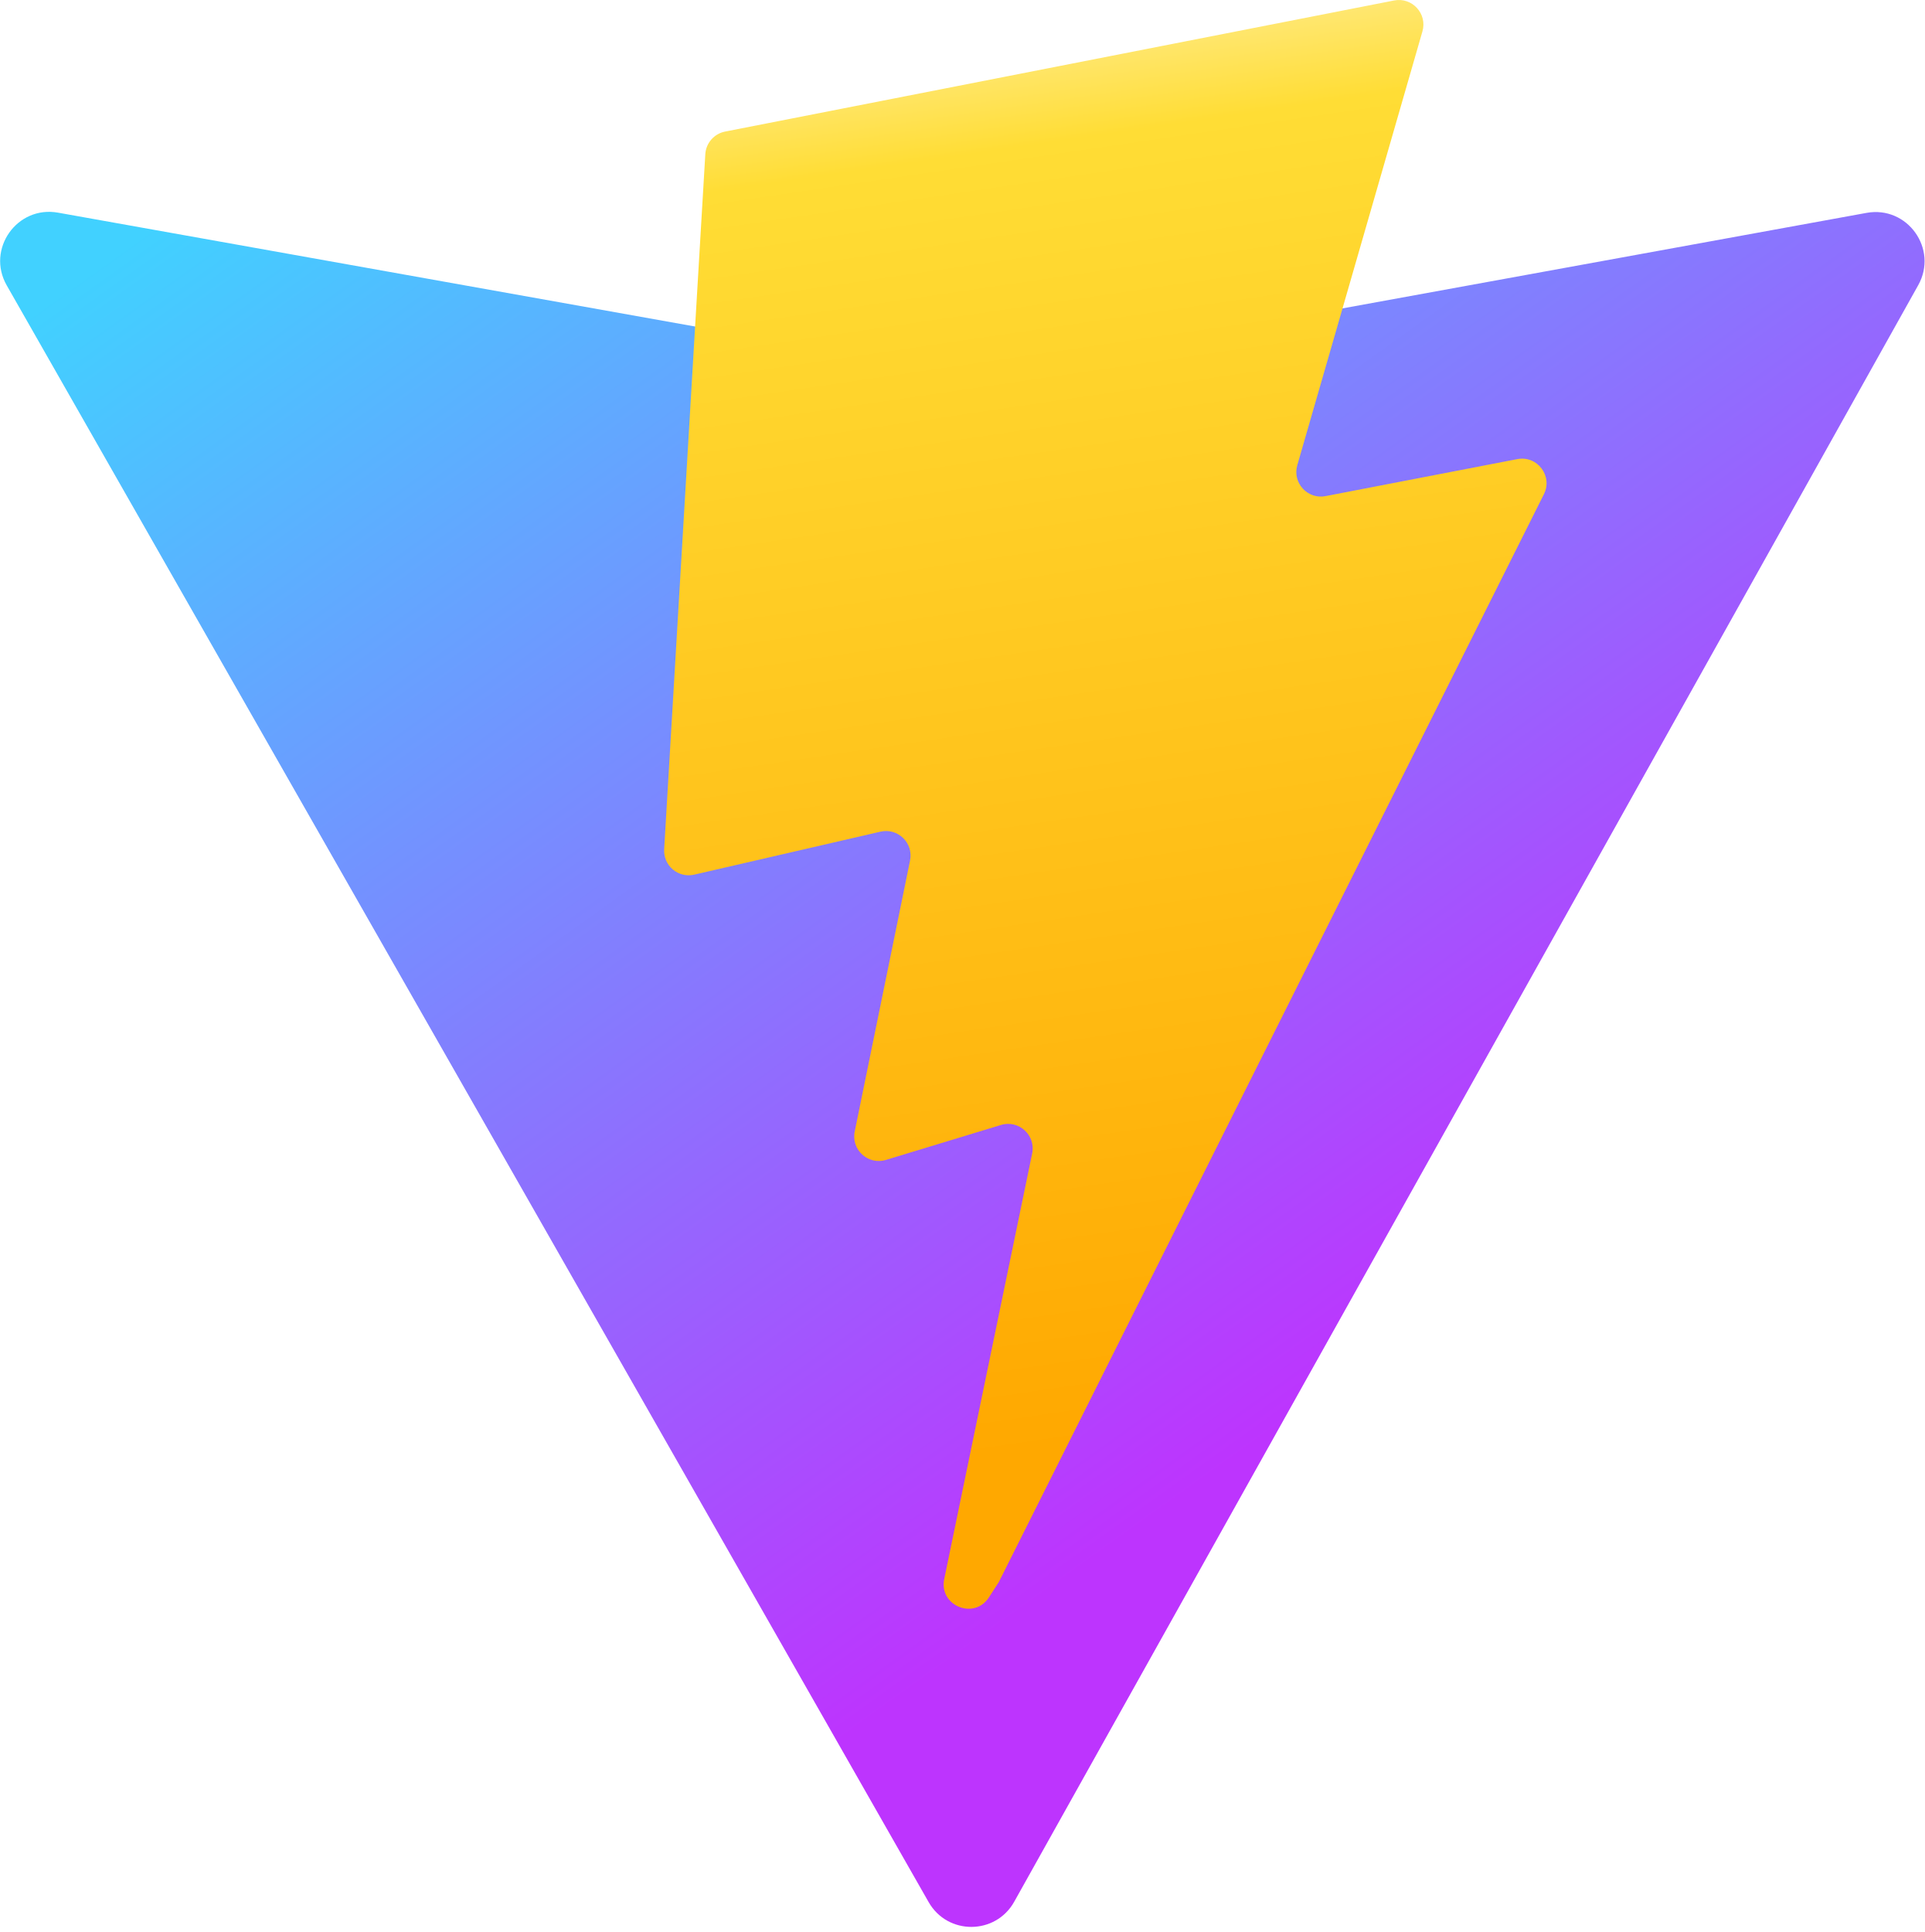
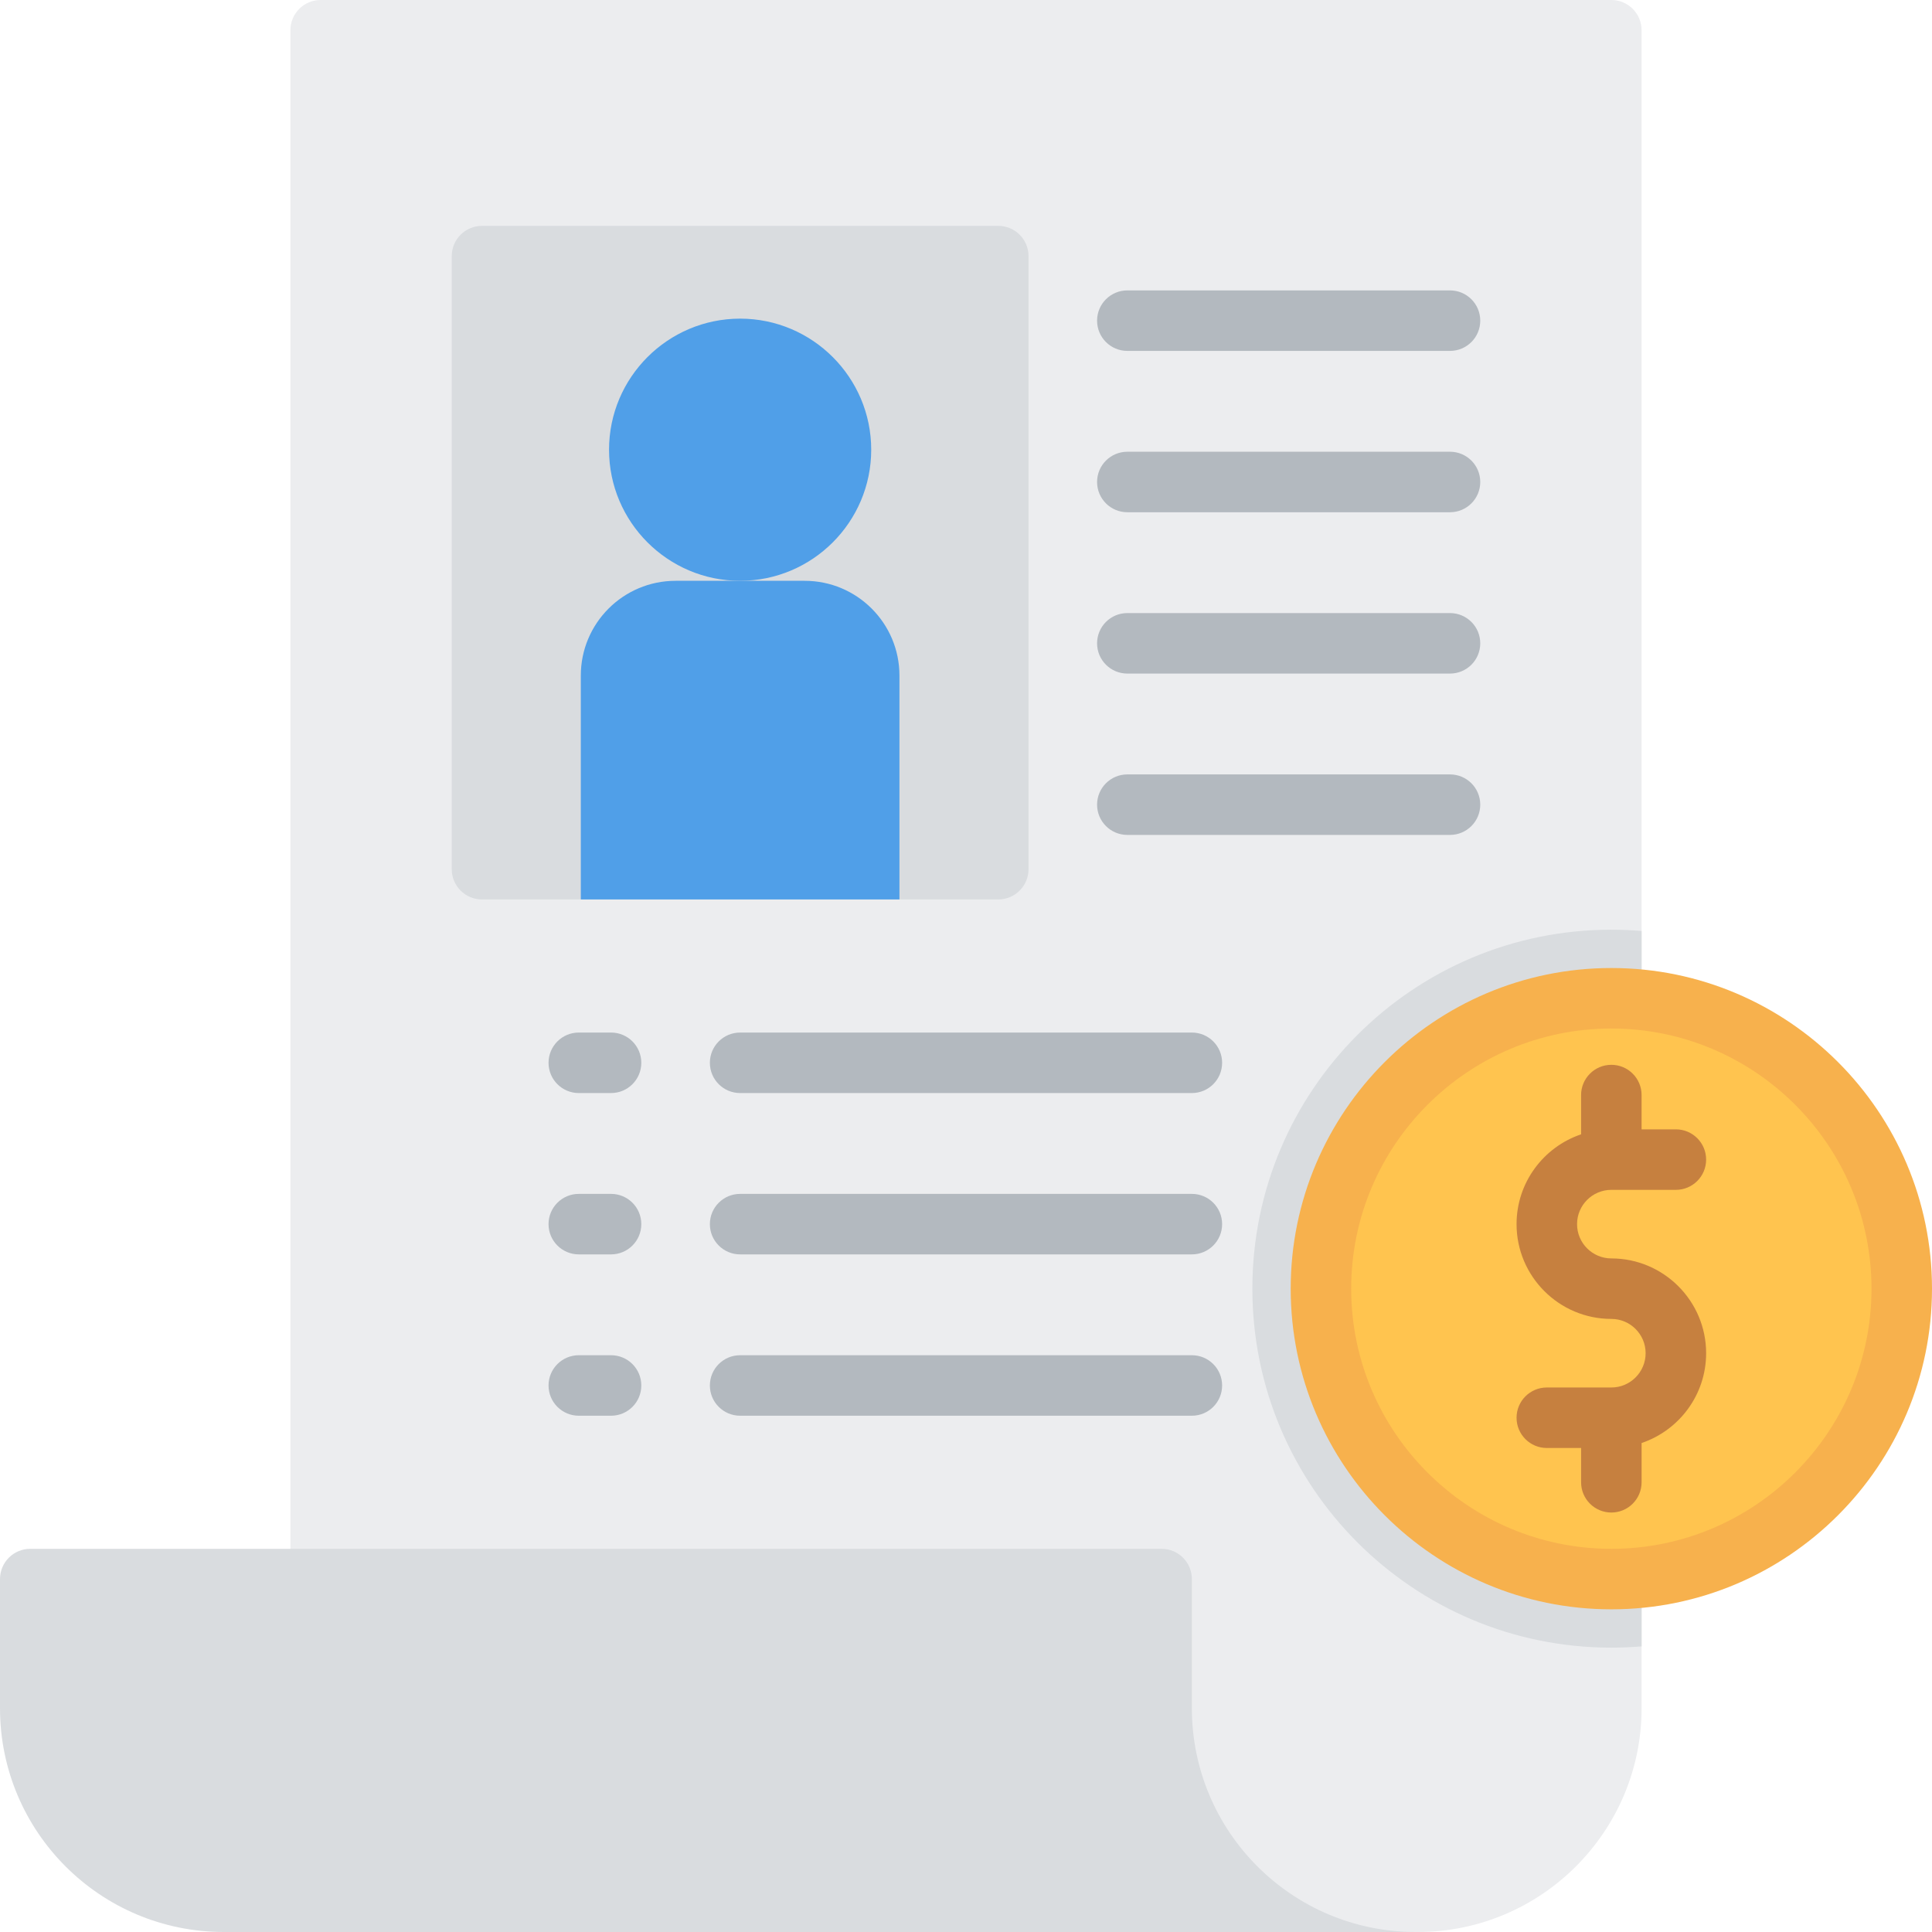
- <svg xmlns="http://www.w3.org/2000/svg" aria-hidden="true" role="img" class="iconify iconify--logos" width="31.88" height="32" preserveAspectRatio="xMidYMid meet" viewBox="0 0 256 257">
-   <defs>
-     <linearGradient id="IconifyId1813088fe1fbc01fb466" x1="-.828%" x2="57.636%" y1="7.652%" y2="78.411%">
-       <stop offset="0%" stop-color="#41D1FF" />
-       <stop offset="100%" stop-color="#BD34FE" />
-     </linearGradient>
-     <linearGradient id="IconifyId1813088fe1fbc01fb467" x1="43.376%" x2="50.316%" y1="2.242%" y2="89.03%">
-       <stop offset="0%" stop-color="#FFEA83" />
-       <stop offset="8.333%" stop-color="#FFDD35" />
-       <stop offset="100%" stop-color="#FFA800" />
-     </linearGradient>
-   </defs>
-   <path fill="url(#IconifyId1813088fe1fbc01fb466)" d="M255.153 37.938L134.897 252.976c-2.483 4.44-8.862 4.466-11.382.048L.875 37.958c-2.746-4.814 1.371-10.646 6.827-9.67l120.385 21.517a6.537 6.537 0 0 0 2.322-.004l117.867-21.483c5.438-.991 9.574 4.796 6.877 9.62Z" />
-   <path fill="url(#IconifyId1813088fe1fbc01fb467)" d="M185.432.063L96.44 17.501a3.268 3.268 0 0 0-2.634 3.014l-5.474 92.456a3.268 3.268 0 0 0 3.997 3.378l24.777-5.718c2.318-.535 4.413 1.507 3.936 3.838l-7.361 36.047c-.495 2.426 1.782 4.5 4.151 3.78l15.304-4.649c2.372-.72 4.652 1.36 4.15 3.788l-11.698 56.621c-.732 3.542 3.979 5.473 5.943 2.437l1.313-2.028l72.516-144.72c1.215-2.423-.88-5.186-3.54-4.672l-25.505 4.922c-2.396.462-4.435-1.77-3.759-4.114l16.646-57.705c.677-2.35-1.37-4.583-3.769-4.113Z" />
+ <svg xmlns="http://www.w3.org/2000/svg" height="800px" width="800px" version="1.1" id="Layer_1" viewBox="0 0 512 512" xml:space="preserve">
+   <path style="fill:#ECEDEF;" d="M427.023,0H84.977c-4.428,0-8.017,3.588-8.017,8.017v495.967c0,4.428,3.588,8.017,8.017,8.017  h290.739c32.711,0,59.324-26.612,59.324-59.324V8.017C435.04,3.588,431.451,0,427.023,0z" />
+   <g>
+     <path style="fill:#D9DCDF;" d="M427.023,246.38c-52.539,0-95.132,42.592-95.132,95.132s42.592,95.132,95.132,95.132   c2.7,0,5.373-0.119,8.017-0.339V246.719C432.396,246.499,429.723,246.38,427.023,246.38z" />
+     <path style="fill:#D9DCDF;" d="M315.858,452.676v-34.205c0-4.427-3.589-8.017-8.017-8.017H8.017c-4.427,0-8.017,3.589-8.017,8.017   v34.205C0,485.44,26.56,512,59.324,512h315.858C342.418,512,315.858,485.44,315.858,452.676z" />
+     <path style="fill:#D9DCDF;" d="M264.551,59.858H127.733c-4.428,0-8.017,3.588-8.017,8.017v162.472c0,4.428,3.588,8.017,8.017,8.017   h136.818c4.428,0,8.017-3.588,8.017-8.017V67.875C272.568,63.446,268.98,59.858,264.551,59.858z" />
+   </g>
+   <g>
+     <path style="fill:#509FE8;" d="M196.142,153.921c19.156,0,34.739-15.583,34.739-34.739s-15.583-34.739-34.739-34.739   s-34.739,15.583-34.739,34.739S176.986,153.921,196.142,153.921z" />
+     <path style="fill:#509FE8;" d="M213.244,153.921H179.04c-13.873,0-25.119,11.246-25.119,25.119v59.324h84.443V179.04   C238.363,165.167,227.117,153.921,213.244,153.921z" />
+   </g>
+   <g>
+     <path style="fill:#B3B9BF;" d="M384.267,92.994h-85.512c-4.428,0-8.017-3.588-8.017-8.017c0-4.428,3.588-8.017,8.017-8.017h85.512   c4.428,0,8.017,3.588,8.017,8.017C392.284,89.405,388.696,92.994,384.267,92.994z" />
+     <path style="fill:#B3B9BF;" d="M384.267,135.749h-85.512c-4.428,0-8.017-3.588-8.017-8.017c0-4.428,3.588-8.017,8.017-8.017h85.512   c4.428,0,8.017,3.588,8.017,8.017C392.284,132.161,388.696,135.749,384.267,135.749z" />
+     <path style="fill:#B3B9BF;" d="M384.267,178.505h-85.512c-4.428,0-8.017-3.588-8.017-8.017c0-4.428,3.588-8.017,8.017-8.017h85.512   c4.428,0,8.017,3.588,8.017,8.017C392.284,174.917,388.696,178.505,384.267,178.505z" />
+     <path style="fill:#B3B9BF;" d="M384.267,221.261h-85.512c-4.428,0-8.017-3.588-8.017-8.017s3.588-8.017,8.017-8.017h85.512   c4.428,0,8.017,3.588,8.017,8.017S388.696,221.261,384.267,221.261z" />
+     <path style="fill:#B3B9BF;" d="M161.937,289.67h-8.551c-4.428,0-8.017-3.588-8.017-8.017s3.588-8.017,8.017-8.017h8.551   c4.428,0,8.017,3.588,8.017,8.017S166.366,289.67,161.937,289.67z" />
+     <path style="fill:#B3B9BF;" d="M315.858,289.67H196.142c-4.428,0-8.017-3.588-8.017-8.017s3.588-8.017,8.017-8.017h119.716   c4.428,0,8.017,3.588,8.017,8.017S320.286,289.67,315.858,289.67z" />
+     <path style="fill:#B3B9BF;" d="M161.937,332.426h-8.551c-4.428,0-8.017-3.588-8.017-8.017c0-4.428,3.588-8.017,8.017-8.017h8.551   c4.428,0,8.017,3.588,8.017,8.017C169.954,328.838,166.366,332.426,161.937,332.426z" />
+     <path style="fill:#B3B9BF;" d="M315.858,332.426H196.142c-4.428,0-8.017-3.588-8.017-8.017c0-4.428,3.588-8.017,8.017-8.017   h119.716c4.428,0,8.017,3.588,8.017,8.017C323.875,328.838,320.286,332.426,315.858,332.426z" />
+     <path style="fill:#B3B9BF;" d="M161.937,375.182h-8.551c-4.428,0-8.017-3.588-8.017-8.017c0-4.428,3.588-8.017,8.017-8.017h8.551   c4.428,0,8.017,3.588,8.017,8.017C169.954,371.593,166.366,375.182,161.937,375.182z" />
+     <path style="fill:#B3B9BF;" d="M315.858,375.182H196.142c-4.428,0-8.017-3.588-8.017-8.017c0-4.428,3.588-8.017,8.017-8.017   h119.716c4.428,0,8.017,3.588,8.017,8.017C323.875,371.593,320.286,375.182,315.858,375.182z" />
+   </g>
+   <circle style="fill:#FFC44F;" cx="427.023" cy="341.511" r="76.96" />
+   <path style="fill:#F7B14D;" d="M427.023,426.489c-46.857,0-84.977-38.12-84.977-84.977s38.12-84.977,84.977-84.977  S512,294.654,512,341.511S473.88,426.489,427.023,426.489z M427.023,272.568c-38.015,0-68.944,30.928-68.944,68.944  s30.928,68.944,68.944,68.944s68.944-30.928,68.944-68.944S465.038,272.568,427.023,272.568z" />
+   <path style="fill:#C6803F;" d="M427.023,333.495c-5.01,0-9.086-4.076-9.086-9.086s4.076-9.086,9.086-9.086h17.102  c4.428,0,8.017-3.588,8.017-8.017c0-4.428-3.588-8.017-8.017-8.017h-9.086v-9.086c0-4.428-3.588-8.017-8.017-8.017  s-8.017,3.588-8.017,8.017v10.405c-9.93,3.354-17.102,12.752-17.102,23.8c0,13.851,11.268,25.119,25.119,25.119  c5.01,0,9.086,4.076,9.086,9.086s-4.076,9.086-9.086,9.086h-17.102c-4.428,0-8.017,3.588-8.017,8.017  c0,4.428,3.588,8.017,8.017,8.017h9.086v9.086c0,4.428,3.588,8.017,8.017,8.017s8.017-3.588,8.017-8.017v-10.405  c9.93-3.354,17.102-12.752,17.102-23.8C452.142,344.763,440.874,333.495,427.023,333.495z" />
</svg>
